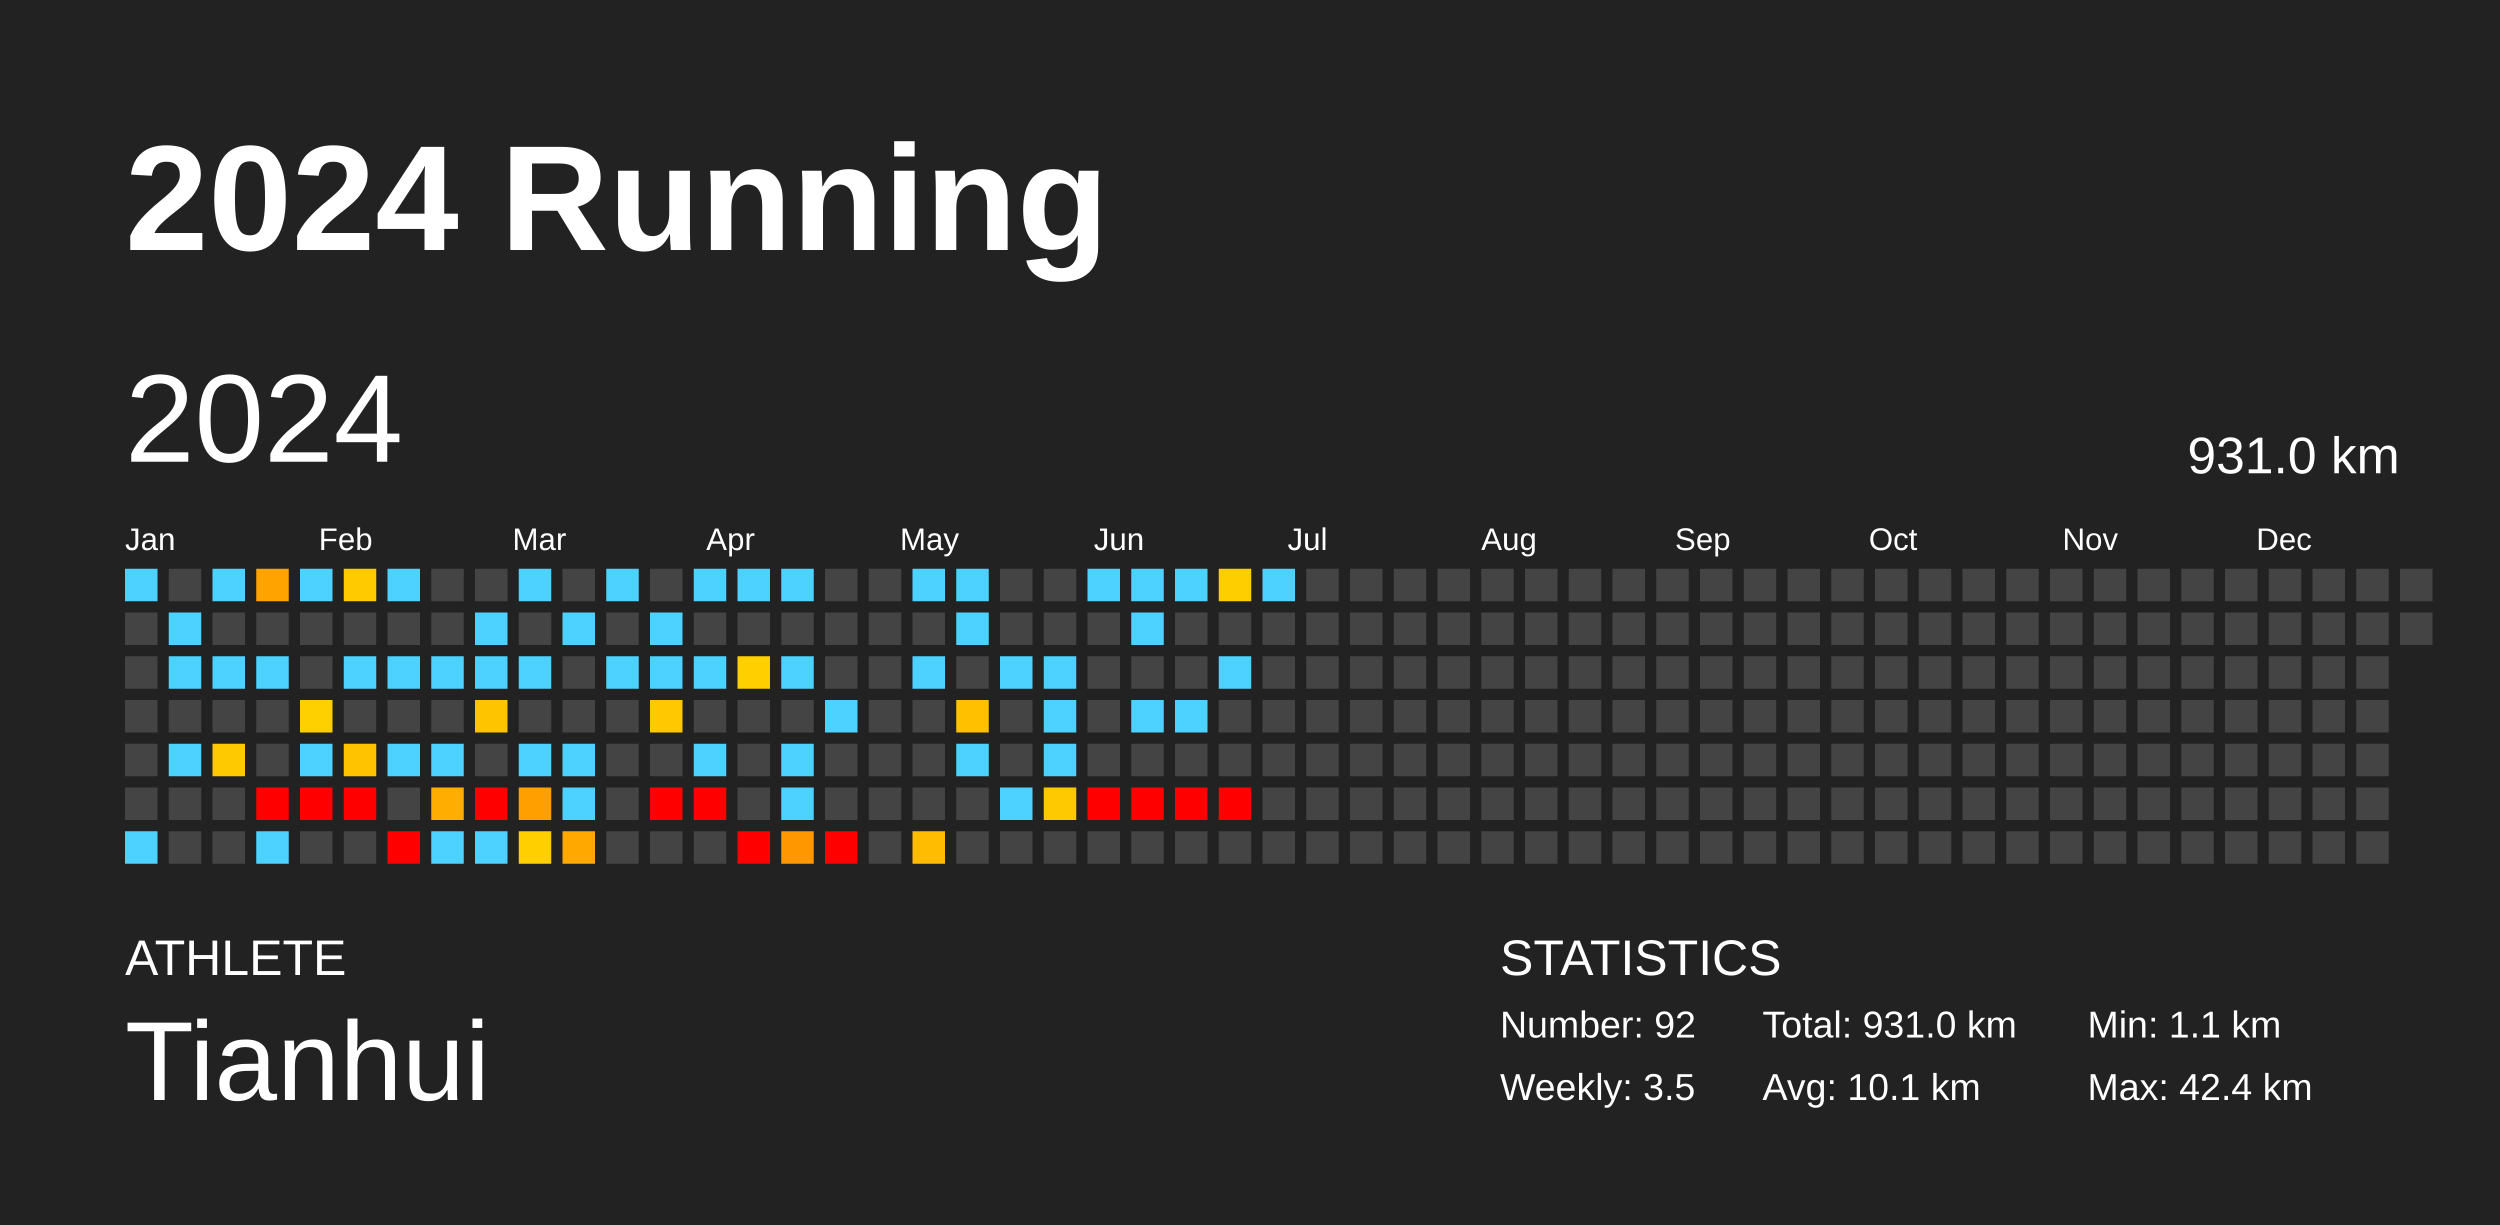
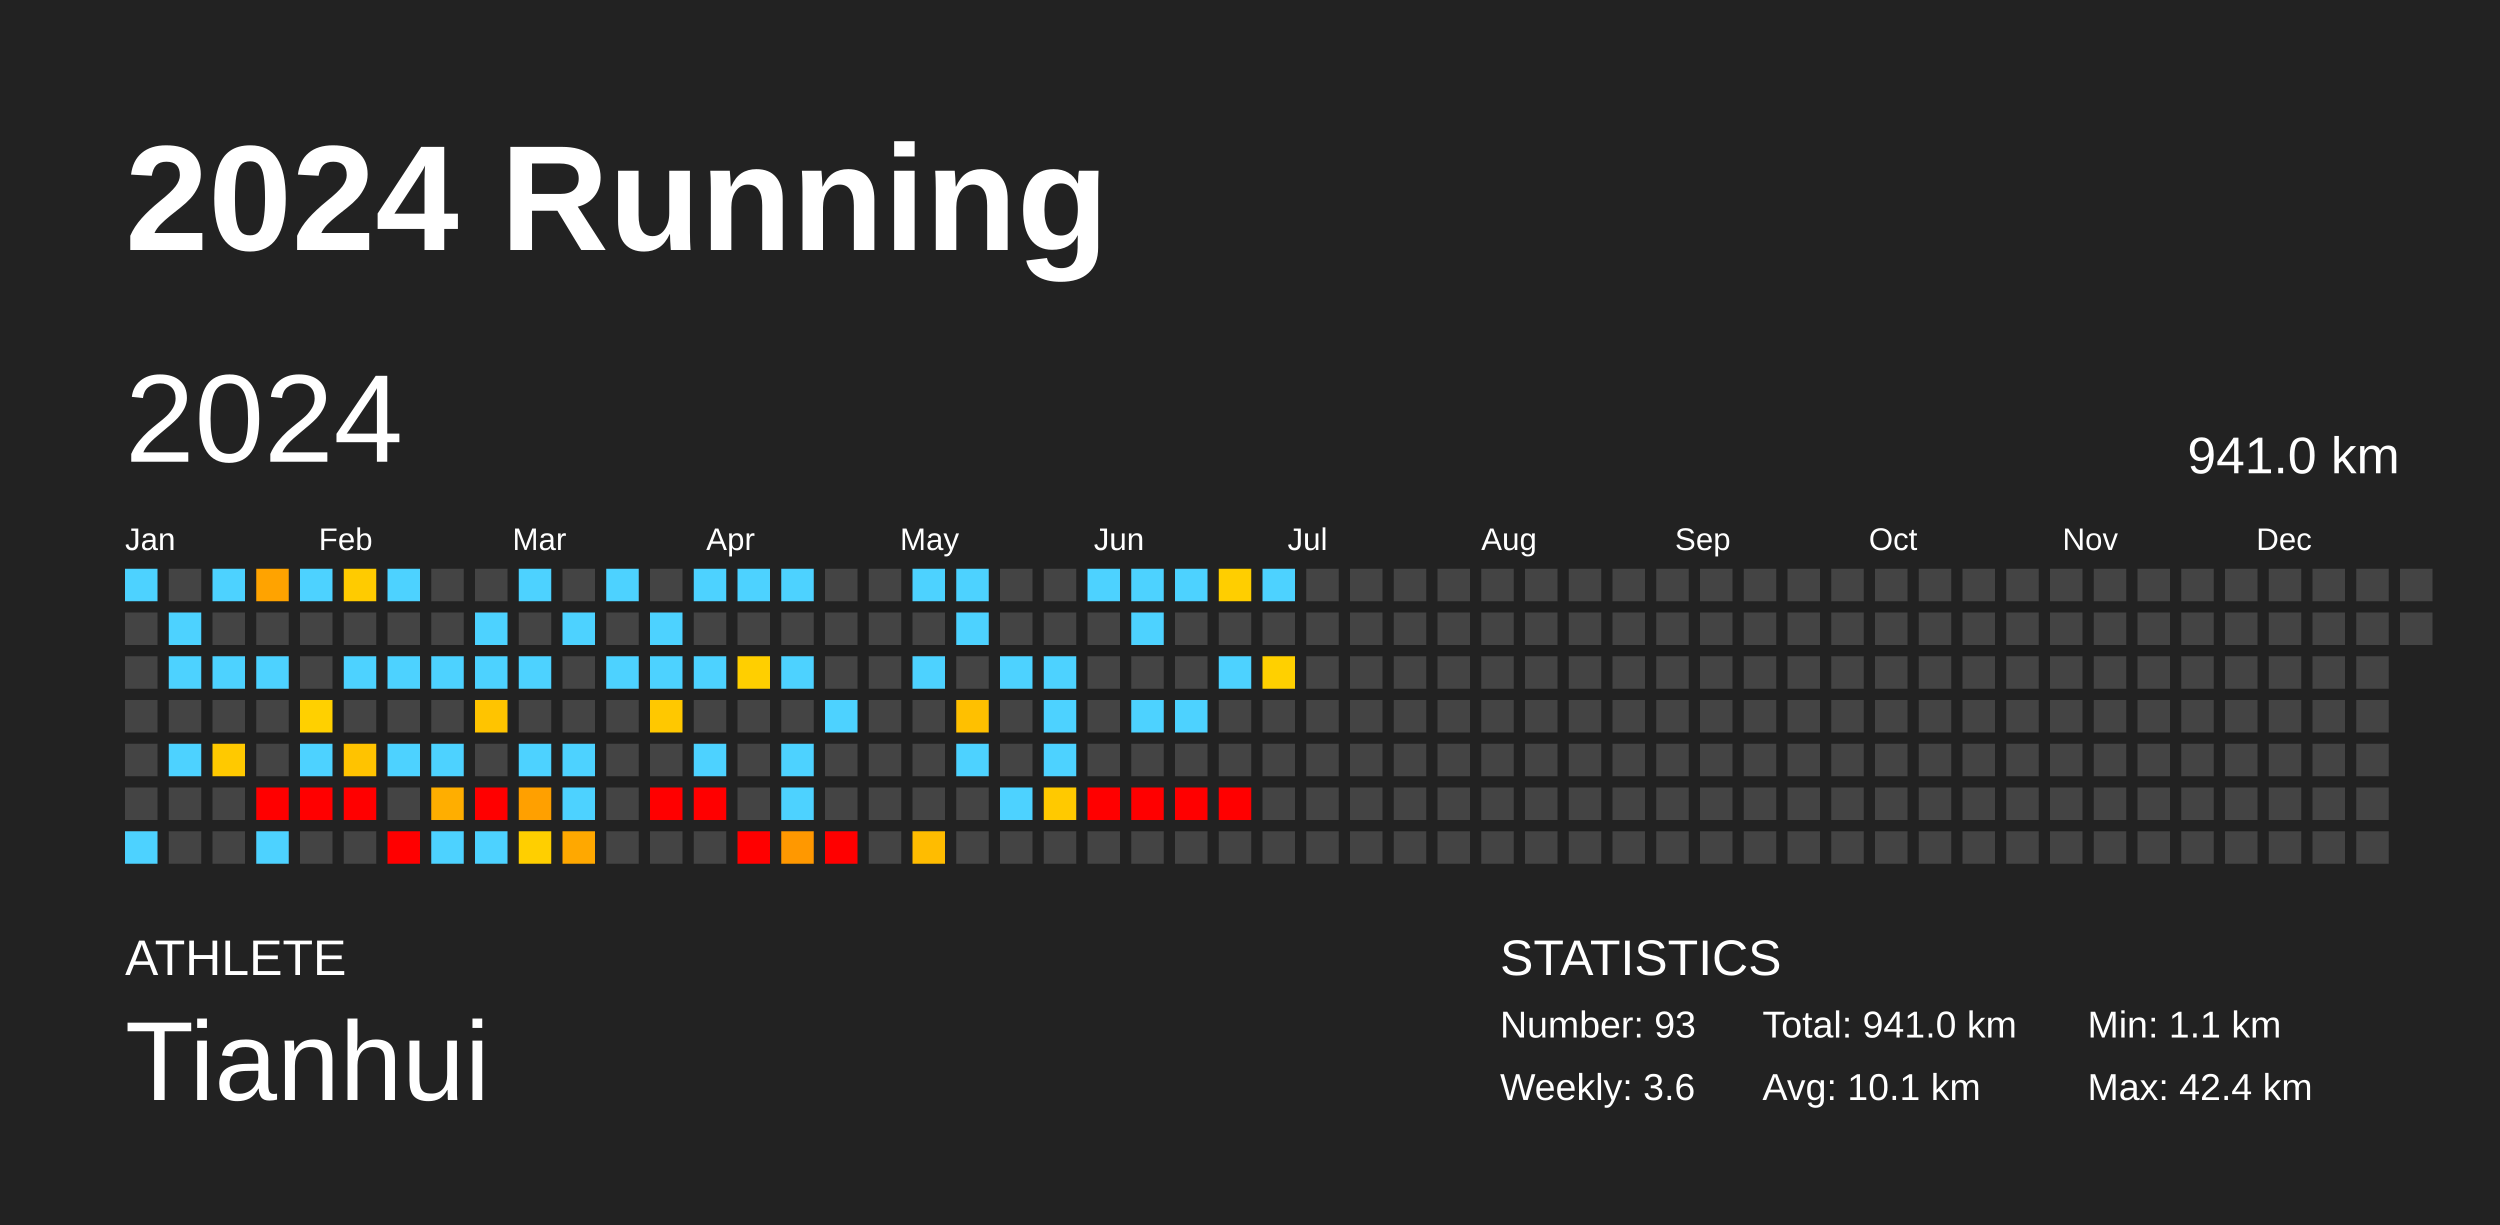
<svg xmlns="http://www.w3.org/2000/svg" baseProfile="full" height="98mm" version="1.1" viewBox="0,0,200,98" width="200mm">
  <defs />
  <rect fill="#222222" height="98" width="200" x="0" y="0" />
  <text fill="#FFFFFF" style="font-size:12px; font-family:Arial; font-weight:bold;" x="10" y="20">2024 Running</text>
  <text fill="#FFFFFF" style="font-size:4px; font-family:Arial" x="10" y="78">ATHLETE</text>
  <text fill="#FFFFFF" style="font-size:9px; font-family:Arial" x="10" y="88">Tianhui</text>
  <text fill="#FFFFFF" style="font-size:4px; font-family:Arial" x="120" y="78">STATISTICS</text>
-   <text fill="#FFFFFF" style="font-size:3px; font-family:Arial" x="120" y="83">Number: 92</text>
-   <text fill="#FFFFFF" style="font-size:3px; font-family:Arial" x="120" y="88">Weekly: 3.5</text>
-   <text fill="#FFFFFF" style="font-size:3px; font-family:Arial" x="141" y="83">Total: 931.0 km</text>
+   <text fill="#FFFFFF" style="font-size:3px; font-family:Arial" x="120" y="83">Number: 93</text>
+   <text fill="#FFFFFF" style="font-size:3px; font-family:Arial" x="120" y="88">Weekly: 3.6</text>
+   <text fill="#FFFFFF" style="font-size:3px; font-family:Arial" x="141" y="83">Total: 941.0 km</text>
  <text fill="#FFFFFF" style="font-size:3px; font-family:Arial" x="141" y="88">Avg: 10.1 km</text>
  <text fill="#FFFFFF" style="font-size:3px; font-family:Arial" x="167" y="83">Min: 1.1 km</text>
  <text fill="#FFFFFF" style="font-size:3px; font-family:Arial" x="167" y="88">Max: 42.4 km</text>
  <text dominant-baseline="hanging" fill="#FFFFFF" style="font-size:10.0px; font-family:Arial;" x="10" y="30">2024</text>
-   <text dominant-baseline="hanging" fill="#FFFFFF" style="font-size:4.125px; font-family:Arial;" x="175" y="35">931.0 km</text>
+   <text dominant-baseline="hanging" fill="#FFFFFF" style="font-size:4.125px; font-family:Arial;" x="175" y="35">941.0 km</text>
  <text fill="#FFFFFF" style="font-size:2.5px; font-family:Arial" x="10.0" y="44">Jan</text>
  <text fill="#FFFFFF" style="font-size:2.5px; font-family:Arial" x="25.5" y="44">Feb</text>
  <text fill="#FFFFFF" style="font-size:2.5px; font-family:Arial" x="41.0" y="44">Mar</text>
  <text fill="#FFFFFF" style="font-size:2.5px; font-family:Arial" x="56.5" y="44">Apr</text>
  <text fill="#FFFFFF" style="font-size:2.5px; font-family:Arial" x="72.0" y="44">May</text>
  <text fill="#FFFFFF" style="font-size:2.5px; font-family:Arial" x="87.5" y="44">Jun</text>
  <text fill="#FFFFFF" style="font-size:2.5px; font-family:Arial" x="103.0" y="44">Jul</text>
  <text fill="#FFFFFF" style="font-size:2.5px; font-family:Arial" x="118.5" y="44">Aug</text>
  <text fill="#FFFFFF" style="font-size:2.5px; font-family:Arial" x="134.0" y="44">Sep</text>
  <text fill="#FFFFFF" style="font-size:2.5px; font-family:Arial" x="149.5" y="44">Oct</text>
  <text fill="#FFFFFF" style="font-size:2.5px; font-family:Arial" x="165.0" y="44">Nov</text>
  <text fill="#FFFFFF" style="font-size:2.5px; font-family:Arial" x="180.5" y="44">Dec</text>
  <rect fill="#4dd2ff" height="2.6" width="2.6" x="10.0" y="45.5" />
  <rect fill="#444444" height="2.6" width="2.6" x="10.0" y="49.0" />
  <rect fill="#444444" height="2.6" width="2.6" x="10.0" y="52.5" />
  <rect fill="#444444" height="2.6" width="2.6" x="10.0" y="56.0" />
  <rect fill="#444444" height="2.6" width="2.6" x="10.0" y="59.5" />
  <rect fill="#444444" height="2.6" width="2.6" x="10.0" y="63.0" />
  <rect fill="#4dd2ff" height="2.6" width="2.6" x="10.0" y="66.5" />
  <rect fill="#444444" height="2.6" width="2.6" x="13.5" y="45.5" />
  <rect fill="#4dd2ff" height="2.6" width="2.6" x="13.5" y="49.0" />
  <rect fill="#4dd2ff" height="2.6" width="2.6" x="13.5" y="52.5" />
  <rect fill="#444444" height="2.6" width="2.6" x="13.5" y="56.0" />
  <rect fill="#4dd2ff" height="2.6" width="2.6" x="13.5" y="59.5" />
  <rect fill="#444444" height="2.6" width="2.6" x="13.5" y="63.0" />
  <rect fill="#444444" height="2.6" width="2.6" x="13.5" y="66.5" />
  <rect fill="#4dd2ff" height="2.6" width="2.6" x="17.0" y="45.5" />
  <rect fill="#444444" height="2.6" width="2.6" x="17.0" y="49.0" />
  <rect fill="#4dd2ff" height="2.6" width="2.6" x="17.0" y="52.5" />
  <rect fill="#444444" height="2.6" width="2.6" x="17.0" y="56.0" />
  <rect fill="#ffc900" height="2.6" width="2.6" x="17.0" y="59.5" />
  <rect fill="#444444" height="2.6" width="2.6" x="17.0" y="63.0" />
  <rect fill="#444444" height="2.6" width="2.6" x="17.0" y="66.5" />
  <rect fill="#ffa300" height="2.6" width="2.6" x="20.5" y="45.5" />
  <rect fill="#444444" height="2.6" width="2.6" x="20.5" y="49.0" />
  <rect fill="#4dd2ff" height="2.6" width="2.6" x="20.5" y="52.5" />
  <rect fill="#444444" height="2.6" width="2.6" x="20.5" y="56.0" />
  <rect fill="#444444" height="2.6" width="2.6" x="20.5" y="59.5" />
  <rect fill="red" height="2.6" width="2.6" x="20.5" y="63.0" />
  <rect fill="#4dd2ff" height="2.6" width="2.6" x="20.5" y="66.5" />
  <rect fill="#4dd2ff" height="2.6" width="2.6" x="24.0" y="45.5" />
  <rect fill="#444444" height="2.6" width="2.6" x="24.0" y="49.0" />
  <rect fill="#444444" height="2.6" width="2.6" x="24.0" y="52.5" />
  <rect fill="#ffd000" height="2.6" width="2.6" x="24.0" y="56.0" />
  <rect fill="#4dd2ff" height="2.6" width="2.6" x="24.0" y="59.5" />
  <rect fill="red" height="2.6" width="2.6" x="24.0" y="63.0" />
  <rect fill="#444444" height="2.6" width="2.6" x="24.0" y="66.5" />
  <rect fill="#ffcb00" height="2.6" width="2.6" x="27.5" y="45.5" />
  <rect fill="#444444" height="2.6" width="2.6" x="27.5" y="49.0" />
  <rect fill="#4dd2ff" height="2.6" width="2.6" x="27.5" y="52.5" />
  <rect fill="#444444" height="2.6" width="2.6" x="27.5" y="56.0" />
  <rect fill="#ffc300" height="2.6" width="2.6" x="27.5" y="59.5" />
  <rect fill="red" height="2.6" width="2.6" x="27.5" y="63.0" />
  <rect fill="#444444" height="2.6" width="2.6" x="27.5" y="66.5" />
  <rect fill="#4dd2ff" height="2.6" width="2.6" x="31.0" y="45.5" />
  <rect fill="#444444" height="2.6" width="2.6" x="31.0" y="49.0" />
  <rect fill="#4dd2ff" height="2.6" width="2.6" x="31.0" y="52.5" />
  <rect fill="#444444" height="2.6" width="2.6" x="31.0" y="56.0" />
  <rect fill="#4dd2ff" height="2.6" width="2.6" x="31.0" y="59.5" />
  <rect fill="#444444" height="2.6" width="2.6" x="31.0" y="63.0" />
  <rect fill="red" height="2.6" width="2.6" x="31.0" y="66.5" />
  <rect fill="#444444" height="2.6" width="2.6" x="34.5" y="45.5" />
  <rect fill="#444444" height="2.6" width="2.6" x="34.5" y="49.0" />
  <rect fill="#4dd2ff" height="2.6" width="2.6" x="34.5" y="52.5" />
  <rect fill="#444444" height="2.6" width="2.6" x="34.5" y="56.0" />
  <rect fill="#4dd2ff" height="2.6" width="2.6" x="34.5" y="59.5" />
  <rect fill="#ffae00" height="2.6" width="2.6" x="34.5" y="63.0" />
  <rect fill="#4dd2ff" height="2.6" width="2.6" x="34.5" y="66.5" />
  <rect fill="#444444" height="2.6" width="2.6" x="38.0" y="45.5" />
  <rect fill="#4dd2ff" height="2.6" width="2.6" x="38.0" y="49.0" />
  <rect fill="#4dd2ff" height="2.6" width="2.6" x="38.0" y="52.5" />
  <rect fill="#ffc400" height="2.6" width="2.6" x="38.0" y="56.0" />
  <rect fill="#444444" height="2.6" width="2.6" x="38.0" y="59.5" />
  <rect fill="red" height="2.6" width="2.6" x="38.0" y="63.0" />
  <rect fill="#4dd2ff" height="2.6" width="2.6" x="38.0" y="66.5" />
  <rect fill="#4dd2ff" height="2.6" width="2.6" x="41.5" y="45.5" />
  <rect fill="#444444" height="2.6" width="2.6" x="41.5" y="49.0" />
  <rect fill="#4dd2ff" height="2.6" width="2.6" x="41.5" y="52.5" />
  <rect fill="#444444" height="2.6" width="2.6" x="41.5" y="56.0" />
  <rect fill="#4dd2ff" height="2.6" width="2.6" x="41.5" y="59.5" />
  <rect fill="#ffa000" height="2.6" width="2.6" x="41.5" y="63.0" />
  <rect fill="#ffcf00" height="2.6" width="2.6" x="41.5" y="66.5" />
  <rect fill="#444444" height="2.6" width="2.6" x="45.0" y="45.5" />
  <rect fill="#4dd2ff" height="2.6" width="2.6" x="45.0" y="49.0" />
  <rect fill="#444444" height="2.6" width="2.6" x="45.0" y="52.5" />
  <rect fill="#444444" height="2.6" width="2.6" x="45.0" y="56.0" />
  <rect fill="#4dd2ff" height="2.6" width="2.6" x="45.0" y="59.5" />
  <rect fill="#4dd2ff" height="2.6" width="2.6" x="45.0" y="63.0" />
  <rect fill="#ffa800" height="2.6" width="2.6" x="45.0" y="66.5" />
  <rect fill="#4dd2ff" height="2.6" width="2.6" x="48.5" y="45.5" />
  <rect fill="#444444" height="2.6" width="2.6" x="48.5" y="49.0" />
  <rect fill="#4dd2ff" height="2.6" width="2.6" x="48.5" y="52.5" />
  <rect fill="#444444" height="2.6" width="2.6" x="48.5" y="56.0" />
  <rect fill="#444444" height="2.6" width="2.6" x="48.5" y="59.5" />
  <rect fill="#444444" height="2.6" width="2.6" x="48.5" y="63.0" />
  <rect fill="#444444" height="2.6" width="2.6" x="48.5" y="66.5" />
  <rect fill="#444444" height="2.6" width="2.6" x="52.0" y="45.5" />
  <rect fill="#4dd2ff" height="2.6" width="2.6" x="52.0" y="49.0" />
  <rect fill="#4dd2ff" height="2.6" width="2.6" x="52.0" y="52.5" />
  <rect fill="#ffc800" height="2.6" width="2.6" x="52.0" y="56.0" />
  <rect fill="#444444" height="2.6" width="2.6" x="52.0" y="59.5" />
  <rect fill="red" height="2.6" width="2.6" x="52.0" y="63.0" />
  <rect fill="#444444" height="2.6" width="2.6" x="52.0" y="66.5" />
  <rect fill="#4dd2ff" height="2.6" width="2.6" x="55.5" y="45.5" />
  <rect fill="#444444" height="2.6" width="2.6" x="55.5" y="49.0" />
  <rect fill="#4dd2ff" height="2.6" width="2.6" x="55.5" y="52.5" />
  <rect fill="#444444" height="2.6" width="2.6" x="55.5" y="56.0" />
  <rect fill="#4dd2ff" height="2.6" width="2.6" x="55.5" y="59.5" />
  <rect fill="red" height="2.6" width="2.6" x="55.5" y="63.0" />
  <rect fill="#444444" height="2.6" width="2.6" x="55.5" y="66.5" />
  <rect fill="#4dd2ff" height="2.6" width="2.6" x="59.0" y="45.5" />
  <rect fill="#444444" height="2.6" width="2.6" x="59.0" y="49.0" />
  <rect fill="#ffcf00" height="2.6" width="2.6" x="59.0" y="52.5" />
  <rect fill="#444444" height="2.6" width="2.6" x="59.0" y="56.0" />
  <rect fill="#444444" height="2.6" width="2.6" x="59.0" y="59.5" />
  <rect fill="#444444" height="2.6" width="2.6" x="59.0" y="63.0" />
  <rect fill="red" height="2.6" width="2.6" x="59.0" y="66.5" />
  <rect fill="#4dd2ff" height="2.6" width="2.6" x="62.5" y="45.5" />
  <rect fill="#444444" height="2.6" width="2.6" x="62.5" y="49.0" />
  <rect fill="#4dd2ff" height="2.6" width="2.6" x="62.5" y="52.5" />
  <rect fill="#444444" height="2.6" width="2.6" x="62.5" y="56.0" />
  <rect fill="#4dd2ff" height="2.6" width="2.6" x="62.5" y="59.5" />
  <rect fill="#4dd2ff" height="2.6" width="2.6" x="62.5" y="63.0" />
  <rect fill="#ff9800" height="2.6" width="2.6" x="62.5" y="66.5" />
  <rect fill="#444444" height="2.6" width="2.6" x="66.0" y="45.5" />
  <rect fill="#444444" height="2.6" width="2.6" x="66.0" y="49.0" />
  <rect fill="#444444" height="2.6" width="2.6" x="66.0" y="52.5" />
  <rect fill="#4dd2ff" height="2.6" width="2.6" x="66.0" y="56.0" />
  <rect fill="#444444" height="2.6" width="2.6" x="66.0" y="59.5" />
  <rect fill="#444444" height="2.6" width="2.6" x="66.0" y="63.0" />
  <rect fill="red" height="2.6" width="2.6" x="66.0" y="66.5" />
  <rect fill="#444444" height="2.6" width="2.6" x="69.5" y="45.5" />
  <rect fill="#444444" height="2.6" width="2.6" x="69.5" y="49.0" />
  <rect fill="#444444" height="2.6" width="2.6" x="69.5" y="52.5" />
  <rect fill="#444444" height="2.6" width="2.6" x="69.5" y="56.0" />
  <rect fill="#444444" height="2.6" width="2.6" x="69.5" y="59.5" />
  <rect fill="#444444" height="2.6" width="2.6" x="69.5" y="63.0" />
  <rect fill="#444444" height="2.6" width="2.6" x="69.5" y="66.5" />
  <rect fill="#4dd2ff" height="2.6" width="2.6" x="73.0" y="45.5" />
  <rect fill="#444444" height="2.6" width="2.6" x="73.0" y="49.0" />
  <rect fill="#4dd2ff" height="2.6" width="2.6" x="73.0" y="52.5" />
  <rect fill="#444444" height="2.6" width="2.6" x="73.0" y="56.0" />
  <rect fill="#444444" height="2.6" width="2.6" x="73.0" y="59.5" />
  <rect fill="#444444" height="2.6" width="2.6" x="73.0" y="63.0" />
  <rect fill="#ffbc00" height="2.6" width="2.6" x="73.0" y="66.5" />
  <rect fill="#4dd2ff" height="2.6" width="2.6" x="76.5" y="45.5" />
  <rect fill="#4dd2ff" height="2.6" width="2.6" x="76.5" y="49.0" />
  <rect fill="#444444" height="2.6" width="2.6" x="76.5" y="52.5" />
  <rect fill="#ffc000" height="2.6" width="2.6" x="76.5" y="56.0" />
  <rect fill="#4dd2ff" height="2.6" width="2.6" x="76.5" y="59.5" />
  <rect fill="#444444" height="2.6" width="2.6" x="76.5" y="63.0" />
  <rect fill="#444444" height="2.6" width="2.6" x="76.5" y="66.5" />
  <rect fill="#444444" height="2.6" width="2.6" x="80.0" y="45.5" />
  <rect fill="#444444" height="2.6" width="2.6" x="80.0" y="49.0" />
  <rect fill="#4dd2ff" height="2.6" width="2.6" x="80.0" y="52.5" />
  <rect fill="#444444" height="2.6" width="2.6" x="80.0" y="56.0" />
  <rect fill="#444444" height="2.6" width="2.6" x="80.0" y="59.5" />
  <rect fill="#4dd2ff" height="2.6" width="2.6" x="80.0" y="63.0" />
  <rect fill="#444444" height="2.6" width="2.6" x="80.0" y="66.5" />
  <rect fill="#444444" height="2.6" width="2.6" x="83.5" y="45.5" />
  <rect fill="#444444" height="2.6" width="2.6" x="83.5" y="49.0" />
  <rect fill="#4dd2ff" height="2.6" width="2.6" x="83.5" y="52.5" />
  <rect fill="#4dd2ff" height="2.6" width="2.6" x="83.5" y="56.0" />
  <rect fill="#4dd2ff" height="2.6" width="2.6" x="83.5" y="59.5" />
  <rect fill="#ffc900" height="2.6" width="2.6" x="83.5" y="63.0" />
  <rect fill="#444444" height="2.6" width="2.6" x="83.5" y="66.5" />
  <rect fill="#4dd2ff" height="2.6" width="2.6" x="87.0" y="45.5" />
  <rect fill="#444444" height="2.6" width="2.6" x="87.0" y="49.0" />
  <rect fill="#444444" height="2.6" width="2.6" x="87.0" y="52.5" />
  <rect fill="#444444" height="2.6" width="2.6" x="87.0" y="56.0" />
  <rect fill="#444444" height="2.6" width="2.6" x="87.0" y="59.5" />
  <rect fill="red" height="2.6" width="2.6" x="87.0" y="63.0" />
  <rect fill="#444444" height="2.6" width="2.6" x="87.0" y="66.5" />
  <rect fill="#4dd2ff" height="2.6" width="2.6" x="90.5" y="45.5" />
  <rect fill="#4dd2ff" height="2.6" width="2.6" x="90.5" y="49.0" />
  <rect fill="#444444" height="2.6" width="2.6" x="90.5" y="52.5" />
  <rect fill="#4dd2ff" height="2.6" width="2.6" x="90.5" y="56.0" />
  <rect fill="#444444" height="2.6" width="2.6" x="90.5" y="59.5" />
  <rect fill="red" height="2.6" width="2.6" x="90.5" y="63.0" />
  <rect fill="#444444" height="2.6" width="2.6" x="90.5" y="66.5" />
  <rect fill="#4dd2ff" height="2.6" width="2.6" x="94.0" y="45.5" />
  <rect fill="#444444" height="2.6" width="2.6" x="94.0" y="49.0" />
  <rect fill="#444444" height="2.6" width="2.6" x="94.0" y="52.5" />
  <rect fill="#4dd2ff" height="2.6" width="2.6" x="94.0" y="56.0" />
  <rect fill="#444444" height="2.6" width="2.6" x="94.0" y="59.5" />
  <rect fill="red" height="2.6" width="2.6" x="94.0" y="63.0" />
  <rect fill="#444444" height="2.6" width="2.6" x="94.0" y="66.5" />
  <rect fill="#ffce00" height="2.6" width="2.6" x="97.5" y="45.5" />
  <rect fill="#444444" height="2.6" width="2.6" x="97.5" y="49.0" />
  <rect fill="#4dd2ff" height="2.6" width="2.6" x="97.5" y="52.5" />
  <rect fill="#444444" height="2.6" width="2.6" x="97.5" y="56.0" />
  <rect fill="#444444" height="2.6" width="2.6" x="97.5" y="59.5" />
  <rect fill="red" height="2.6" width="2.6" x="97.5" y="63.0" />
  <rect fill="#444444" height="2.6" width="2.6" x="97.5" y="66.5" />
  <rect fill="#4dd2ff" height="2.6" width="2.6" x="101.0" y="45.5" />
  <rect fill="#444444" height="2.6" width="2.6" x="101.0" y="49.0" />
-   <rect fill="#444444" height="2.6" width="2.6" x="101.0" y="52.5" />
+   <rect fill="#ffd000" height="2.6" width="2.6" x="101.0" y="52.5" />
  <rect fill="#444444" height="2.6" width="2.6" x="101.0" y="56.0" />
  <rect fill="#444444" height="2.6" width="2.6" x="101.0" y="59.5" />
  <rect fill="#444444" height="2.6" width="2.6" x="101.0" y="63.0" />
  <rect fill="#444444" height="2.6" width="2.6" x="101.0" y="66.5" />
  <rect fill="#444444" height="2.6" width="2.6" x="104.5" y="45.5" />
  <rect fill="#444444" height="2.6" width="2.6" x="104.5" y="49.0" />
  <rect fill="#444444" height="2.6" width="2.6" x="104.5" y="52.5" />
  <rect fill="#444444" height="2.6" width="2.6" x="104.5" y="56.0" />
  <rect fill="#444444" height="2.6" width="2.6" x="104.5" y="59.5" />
  <rect fill="#444444" height="2.6" width="2.6" x="104.5" y="63.0" />
  <rect fill="#444444" height="2.6" width="2.6" x="104.5" y="66.5" />
  <rect fill="#444444" height="2.6" width="2.6" x="108.0" y="45.5" />
  <rect fill="#444444" height="2.6" width="2.6" x="108.0" y="49.0" />
  <rect fill="#444444" height="2.6" width="2.6" x="108.0" y="52.5" />
  <rect fill="#444444" height="2.6" width="2.6" x="108.0" y="56.0" />
  <rect fill="#444444" height="2.6" width="2.6" x="108.0" y="59.5" />
  <rect fill="#444444" height="2.6" width="2.6" x="108.0" y="63.0" />
  <rect fill="#444444" height="2.6" width="2.6" x="108.0" y="66.5" />
  <rect fill="#444444" height="2.6" width="2.6" x="111.5" y="45.5" />
  <rect fill="#444444" height="2.6" width="2.6" x="111.5" y="49.0" />
  <rect fill="#444444" height="2.6" width="2.6" x="111.5" y="52.5" />
  <rect fill="#444444" height="2.6" width="2.6" x="111.5" y="56.0" />
  <rect fill="#444444" height="2.6" width="2.6" x="111.5" y="59.5" />
  <rect fill="#444444" height="2.6" width="2.6" x="111.5" y="63.0" />
  <rect fill="#444444" height="2.6" width="2.6" x="111.5" y="66.5" />
  <rect fill="#444444" height="2.6" width="2.6" x="115.0" y="45.5" />
  <rect fill="#444444" height="2.6" width="2.6" x="115.0" y="49.0" />
  <rect fill="#444444" height="2.6" width="2.6" x="115.0" y="52.5" />
  <rect fill="#444444" height="2.6" width="2.6" x="115.0" y="56.0" />
  <rect fill="#444444" height="2.6" width="2.6" x="115.0" y="59.5" />
  <rect fill="#444444" height="2.6" width="2.6" x="115.0" y="63.0" />
  <rect fill="#444444" height="2.6" width="2.6" x="115.0" y="66.5" />
  <rect fill="#444444" height="2.6" width="2.6" x="118.5" y="45.5" />
  <rect fill="#444444" height="2.6" width="2.6" x="118.5" y="49.0" />
  <rect fill="#444444" height="2.6" width="2.6" x="118.5" y="52.5" />
  <rect fill="#444444" height="2.6" width="2.6" x="118.5" y="56.0" />
  <rect fill="#444444" height="2.6" width="2.6" x="118.5" y="59.5" />
  <rect fill="#444444" height="2.6" width="2.6" x="118.5" y="63.0" />
  <rect fill="#444444" height="2.6" width="2.6" x="118.5" y="66.5" />
  <rect fill="#444444" height="2.6" width="2.6" x="122.0" y="45.5" />
  <rect fill="#444444" height="2.6" width="2.6" x="122.0" y="49.0" />
  <rect fill="#444444" height="2.6" width="2.6" x="122.0" y="52.5" />
  <rect fill="#444444" height="2.6" width="2.6" x="122.0" y="56.0" />
  <rect fill="#444444" height="2.6" width="2.6" x="122.0" y="59.5" />
  <rect fill="#444444" height="2.6" width="2.6" x="122.0" y="63.0" />
  <rect fill="#444444" height="2.6" width="2.6" x="122.0" y="66.5" />
  <rect fill="#444444" height="2.6" width="2.6" x="125.5" y="45.5" />
  <rect fill="#444444" height="2.6" width="2.6" x="125.5" y="49.0" />
  <rect fill="#444444" height="2.6" width="2.6" x="125.5" y="52.5" />
  <rect fill="#444444" height="2.6" width="2.6" x="125.5" y="56.0" />
  <rect fill="#444444" height="2.6" width="2.6" x="125.5" y="59.5" />
  <rect fill="#444444" height="2.6" width="2.6" x="125.5" y="63.0" />
  <rect fill="#444444" height="2.6" width="2.6" x="125.5" y="66.5" />
  <rect fill="#444444" height="2.6" width="2.6" x="129.0" y="45.5" />
  <rect fill="#444444" height="2.6" width="2.6" x="129.0" y="49.0" />
  <rect fill="#444444" height="2.6" width="2.6" x="129.0" y="52.5" />
  <rect fill="#444444" height="2.6" width="2.6" x="129.0" y="56.0" />
  <rect fill="#444444" height="2.6" width="2.6" x="129.0" y="59.5" />
  <rect fill="#444444" height="2.6" width="2.6" x="129.0" y="63.0" />
  <rect fill="#444444" height="2.6" width="2.6" x="129.0" y="66.5" />
  <rect fill="#444444" height="2.6" width="2.6" x="132.5" y="45.5" />
  <rect fill="#444444" height="2.6" width="2.6" x="132.5" y="49.0" />
  <rect fill="#444444" height="2.6" width="2.6" x="132.5" y="52.5" />
  <rect fill="#444444" height="2.6" width="2.6" x="132.5" y="56.0" />
  <rect fill="#444444" height="2.6" width="2.6" x="132.5" y="59.5" />
  <rect fill="#444444" height="2.6" width="2.6" x="132.5" y="63.0" />
  <rect fill="#444444" height="2.6" width="2.6" x="132.5" y="66.5" />
  <rect fill="#444444" height="2.6" width="2.6" x="136.0" y="45.5" />
  <rect fill="#444444" height="2.6" width="2.6" x="136.0" y="49.0" />
  <rect fill="#444444" height="2.6" width="2.6" x="136.0" y="52.5" />
  <rect fill="#444444" height="2.6" width="2.6" x="136.0" y="56.0" />
  <rect fill="#444444" height="2.6" width="2.6" x="136.0" y="59.5" />
  <rect fill="#444444" height="2.6" width="2.6" x="136.0" y="63.0" />
  <rect fill="#444444" height="2.6" width="2.6" x="136.0" y="66.5" />
  <rect fill="#444444" height="2.6" width="2.6" x="139.5" y="45.5" />
  <rect fill="#444444" height="2.6" width="2.6" x="139.5" y="49.0" />
  <rect fill="#444444" height="2.6" width="2.6" x="139.5" y="52.5" />
  <rect fill="#444444" height="2.6" width="2.6" x="139.5" y="56.0" />
  <rect fill="#444444" height="2.6" width="2.6" x="139.5" y="59.5" />
  <rect fill="#444444" height="2.6" width="2.6" x="139.5" y="63.0" />
  <rect fill="#444444" height="2.6" width="2.6" x="139.5" y="66.5" />
  <rect fill="#444444" height="2.6" width="2.6" x="143.0" y="45.5" />
  <rect fill="#444444" height="2.6" width="2.6" x="143.0" y="49.0" />
  <rect fill="#444444" height="2.6" width="2.6" x="143.0" y="52.5" />
  <rect fill="#444444" height="2.6" width="2.6" x="143.0" y="56.0" />
  <rect fill="#444444" height="2.6" width="2.6" x="143.0" y="59.5" />
  <rect fill="#444444" height="2.6" width="2.6" x="143.0" y="63.0" />
  <rect fill="#444444" height="2.6" width="2.6" x="143.0" y="66.5" />
  <rect fill="#444444" height="2.6" width="2.6" x="146.5" y="45.5" />
  <rect fill="#444444" height="2.6" width="2.6" x="146.5" y="49.0" />
  <rect fill="#444444" height="2.6" width="2.6" x="146.5" y="52.5" />
  <rect fill="#444444" height="2.6" width="2.6" x="146.5" y="56.0" />
  <rect fill="#444444" height="2.6" width="2.6" x="146.5" y="59.5" />
  <rect fill="#444444" height="2.6" width="2.6" x="146.5" y="63.0" />
  <rect fill="#444444" height="2.6" width="2.6" x="146.5" y="66.5" />
  <rect fill="#444444" height="2.6" width="2.6" x="150.0" y="45.5" />
  <rect fill="#444444" height="2.6" width="2.6" x="150.0" y="49.0" />
  <rect fill="#444444" height="2.6" width="2.6" x="150.0" y="52.5" />
  <rect fill="#444444" height="2.6" width="2.6" x="150.0" y="56.0" />
  <rect fill="#444444" height="2.6" width="2.6" x="150.0" y="59.5" />
  <rect fill="#444444" height="2.6" width="2.6" x="150.0" y="63.0" />
  <rect fill="#444444" height="2.6" width="2.6" x="150.0" y="66.5" />
  <rect fill="#444444" height="2.6" width="2.6" x="153.5" y="45.5" />
  <rect fill="#444444" height="2.6" width="2.6" x="153.5" y="49.0" />
  <rect fill="#444444" height="2.6" width="2.6" x="153.5" y="52.5" />
  <rect fill="#444444" height="2.6" width="2.6" x="153.5" y="56.0" />
  <rect fill="#444444" height="2.6" width="2.6" x="153.5" y="59.5" />
  <rect fill="#444444" height="2.6" width="2.6" x="153.5" y="63.0" />
  <rect fill="#444444" height="2.6" width="2.6" x="153.5" y="66.5" />
  <rect fill="#444444" height="2.6" width="2.6" x="157.0" y="45.5" />
  <rect fill="#444444" height="2.6" width="2.6" x="157.0" y="49.0" />
  <rect fill="#444444" height="2.6" width="2.6" x="157.0" y="52.5" />
  <rect fill="#444444" height="2.6" width="2.6" x="157.0" y="56.0" />
  <rect fill="#444444" height="2.6" width="2.6" x="157.0" y="59.5" />
  <rect fill="#444444" height="2.6" width="2.6" x="157.0" y="63.0" />
  <rect fill="#444444" height="2.6" width="2.6" x="157.0" y="66.5" />
  <rect fill="#444444" height="2.6" width="2.6" x="160.5" y="45.5" />
  <rect fill="#444444" height="2.6" width="2.6" x="160.5" y="49.0" />
  <rect fill="#444444" height="2.6" width="2.6" x="160.5" y="52.5" />
  <rect fill="#444444" height="2.6" width="2.6" x="160.5" y="56.0" />
  <rect fill="#444444" height="2.6" width="2.6" x="160.5" y="59.5" />
  <rect fill="#444444" height="2.6" width="2.6" x="160.5" y="63.0" />
  <rect fill="#444444" height="2.6" width="2.6" x="160.5" y="66.5" />
  <rect fill="#444444" height="2.6" width="2.6" x="164.0" y="45.5" />
  <rect fill="#444444" height="2.6" width="2.6" x="164.0" y="49.0" />
  <rect fill="#444444" height="2.6" width="2.6" x="164.0" y="52.5" />
  <rect fill="#444444" height="2.6" width="2.6" x="164.0" y="56.0" />
  <rect fill="#444444" height="2.6" width="2.6" x="164.0" y="59.5" />
  <rect fill="#444444" height="2.6" width="2.6" x="164.0" y="63.0" />
  <rect fill="#444444" height="2.6" width="2.6" x="164.0" y="66.5" />
  <rect fill="#444444" height="2.6" width="2.6" x="167.5" y="45.5" />
  <rect fill="#444444" height="2.6" width="2.6" x="167.5" y="49.0" />
  <rect fill="#444444" height="2.6" width="2.6" x="167.5" y="52.5" />
  <rect fill="#444444" height="2.6" width="2.6" x="167.5" y="56.0" />
  <rect fill="#444444" height="2.6" width="2.6" x="167.5" y="59.5" />
  <rect fill="#444444" height="2.6" width="2.6" x="167.5" y="63.0" />
  <rect fill="#444444" height="2.6" width="2.6" x="167.5" y="66.5" />
  <rect fill="#444444" height="2.6" width="2.6" x="171.0" y="45.5" />
  <rect fill="#444444" height="2.6" width="2.6" x="171.0" y="49.0" />
  <rect fill="#444444" height="2.6" width="2.6" x="171.0" y="52.5" />
  <rect fill="#444444" height="2.6" width="2.6" x="171.0" y="56.0" />
  <rect fill="#444444" height="2.6" width="2.6" x="171.0" y="59.5" />
  <rect fill="#444444" height="2.6" width="2.6" x="171.0" y="63.0" />
  <rect fill="#444444" height="2.6" width="2.6" x="171.0" y="66.5" />
  <rect fill="#444444" height="2.6" width="2.6" x="174.5" y="45.5" />
  <rect fill="#444444" height="2.6" width="2.6" x="174.5" y="49.0" />
  <rect fill="#444444" height="2.6" width="2.6" x="174.5" y="52.5" />
  <rect fill="#444444" height="2.6" width="2.6" x="174.5" y="56.0" />
  <rect fill="#444444" height="2.6" width="2.6" x="174.5" y="59.5" />
  <rect fill="#444444" height="2.6" width="2.6" x="174.5" y="63.0" />
  <rect fill="#444444" height="2.6" width="2.6" x="174.5" y="66.5" />
  <rect fill="#444444" height="2.6" width="2.6" x="178.0" y="45.5" />
  <rect fill="#444444" height="2.6" width="2.6" x="178.0" y="49.0" />
  <rect fill="#444444" height="2.6" width="2.6" x="178.0" y="52.5" />
  <rect fill="#444444" height="2.6" width="2.6" x="178.0" y="56.0" />
  <rect fill="#444444" height="2.6" width="2.6" x="178.0" y="59.5" />
  <rect fill="#444444" height="2.6" width="2.6" x="178.0" y="63.0" />
  <rect fill="#444444" height="2.6" width="2.6" x="178.0" y="66.5" />
  <rect fill="#444444" height="2.6" width="2.6" x="181.5" y="45.5" />
  <rect fill="#444444" height="2.6" width="2.6" x="181.5" y="49.0" />
  <rect fill="#444444" height="2.6" width="2.6" x="181.5" y="52.5" />
  <rect fill="#444444" height="2.6" width="2.6" x="181.5" y="56.0" />
  <rect fill="#444444" height="2.6" width="2.6" x="181.5" y="59.5" />
  <rect fill="#444444" height="2.6" width="2.6" x="181.5" y="63.0" />
  <rect fill="#444444" height="2.6" width="2.6" x="181.5" y="66.5" />
  <rect fill="#444444" height="2.6" width="2.6" x="185.0" y="45.5" />
  <rect fill="#444444" height="2.6" width="2.6" x="185.0" y="49.0" />
  <rect fill="#444444" height="2.6" width="2.6" x="185.0" y="52.5" />
  <rect fill="#444444" height="2.6" width="2.6" x="185.0" y="56.0" />
  <rect fill="#444444" height="2.6" width="2.6" x="185.0" y="59.5" />
  <rect fill="#444444" height="2.6" width="2.6" x="185.0" y="63.0" />
  <rect fill="#444444" height="2.6" width="2.6" x="185.0" y="66.5" />
  <rect fill="#444444" height="2.6" width="2.6" x="188.5" y="45.5" />
  <rect fill="#444444" height="2.6" width="2.6" x="188.5" y="49.0" />
  <rect fill="#444444" height="2.6" width="2.6" x="188.5" y="52.5" />
  <rect fill="#444444" height="2.6" width="2.6" x="188.5" y="56.0" />
  <rect fill="#444444" height="2.6" width="2.6" x="188.5" y="59.5" />
  <rect fill="#444444" height="2.6" width="2.6" x="188.5" y="63.0" />
  <rect fill="#444444" height="2.6" width="2.6" x="188.5" y="66.5" />
  <rect fill="#444444" height="2.6" width="2.6" x="192.0" y="45.5" />
  <rect fill="#444444" height="2.6" width="2.6" x="192.0" y="49.0" />
</svg>
